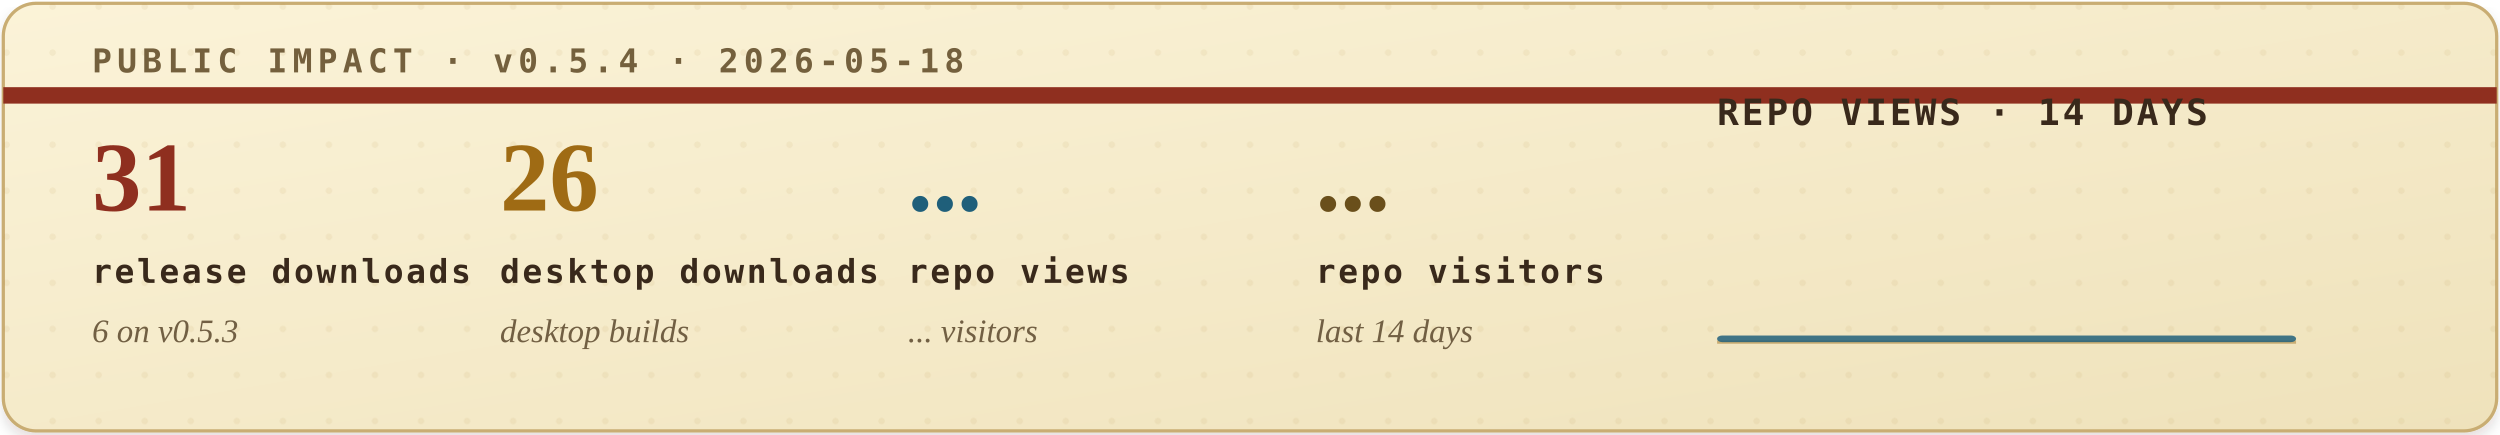
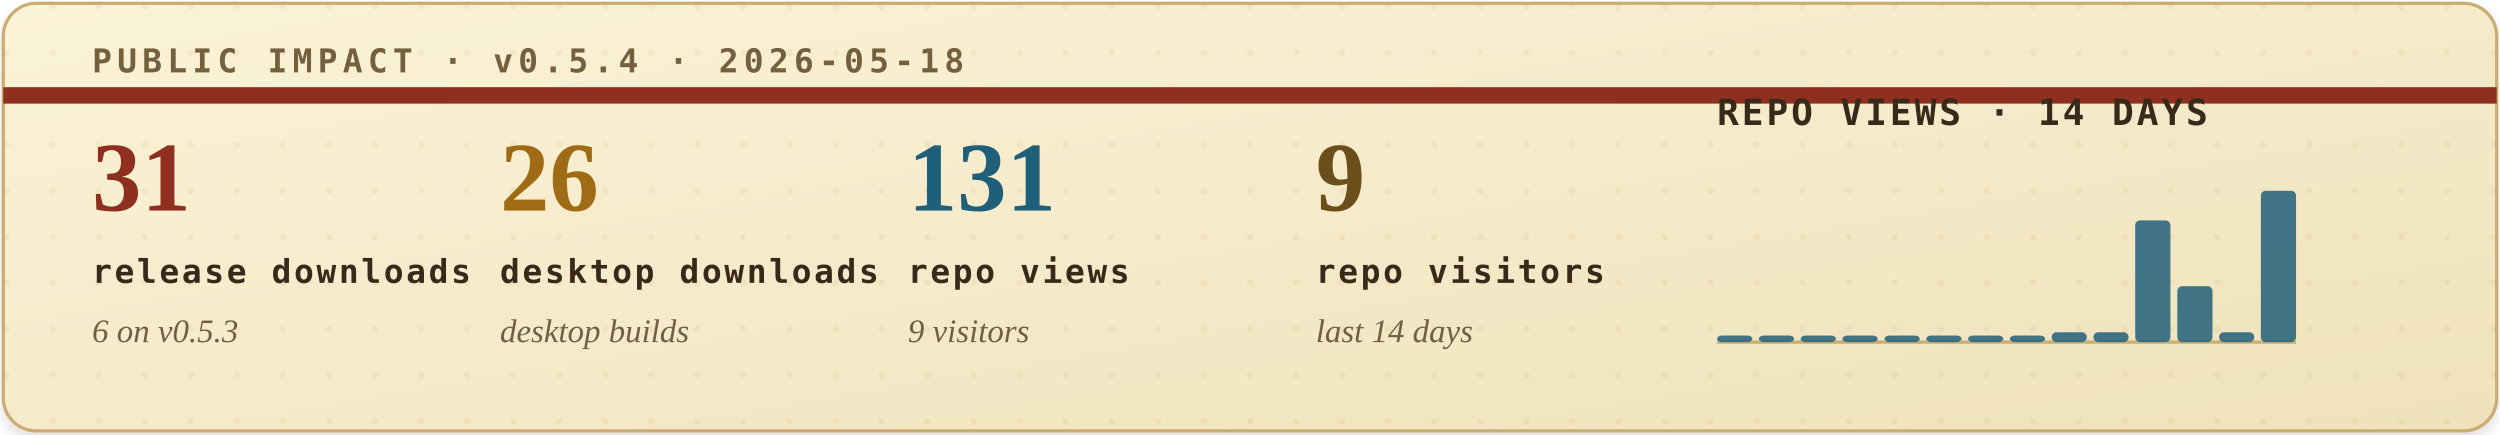
<svg xmlns="http://www.w3.org/2000/svg" width="760" height="132" viewBox="0 0 760 132" role="img" aria-labelledby="title desc">
  <defs>
    <filter id="soft-shadow" x="-4%" y="-12%" width="108%" height="130%">
      <feDropShadow dx="0" dy="2" stdDeviation="2" flood-color="#2b1c10" flood-opacity="0.14" />
    </filter>
    <linearGradient id="paper" x1="0" x2="1" y1="0" y2="1">
      <stop offset="0" stop-color="#fbf3d8" />
      <stop offset="1" stop-color="#efe2bb" />
    </linearGradient>
    <pattern id="dot-grid" width="14" height="14" patternUnits="userSpaceOnUse">
      <circle cx="2" cy="2" r="1" fill="#b08b43" opacity="0.22" />
    </pattern>
    <style>
      .eyebrow { font: 700 10px ui-monospace, SFMono-Regular, Menlo, Consolas, monospace; letter-spacing: .16em; }
      .metric-value { font: 700 30px Georgia, "Times New Roman", serif; }
      .metric-label { font: 700 10px ui-monospace, SFMono-Regular, Menlo, Consolas, monospace; letter-spacing: .08em; fill: #39291b; }
      .metric-sub { font: italic 10px Georgia, "Times New Roman", serif; fill: #715f43; }
      .chart-title { font: 700 11px ui-monospace, SFMono-Regular, Menlo, Consolas, monospace; letter-spacing: .08em; fill: #39291b; }
      .chart-note { font: italic 10px Georgia, "Times New Roman", serif; fill: #715f43; }
    </style>
  </defs>
  <rect x="1" y="1" width="758" height="130" rx="10" fill="url(#paper)" stroke="#c9ad73" filter="url(#soft-shadow)" />
  <rect x="1" y="1" width="758" height="130" rx="10" fill="url(#dot-grid)" opacity="0.42" />
  <path d="M1 29H759" stroke="#8f2f1f" stroke-width="5" />
  <text class="eyebrow" x="28" y="22" fill="#74603d">PUBLIC IMPACT · v0.5.4 · 2026-05-18</text>
  <g transform="translate(28, 64)">
    <text class="metric-value" x="0" y="0" fill="#8f2f1f">31</text>
    <text class="metric-label" x="0" y="22">release downloads</text>
    <text class="metric-sub" x="0" y="40">6 on v0.5.3</text>
  </g>
  <g transform="translate(152, 64)">
    <text class="metric-value" x="0" y="0" fill="#9f6b14">26</text>
    <text class="metric-label" x="0" y="22">desktop downloads</text>
    <text class="metric-sub" x="0" y="40">desktop builds</text>
  </g>
  <g transform="translate(276, 64)">
-     <text class="metric-value" x="0" y="0" fill="#1f5f7a">...</text>
+     <text class="metric-value" x="0" y="0" fill="#1f5f7a">131</text>
    <text class="metric-label" x="0" y="22">repo views</text>
-     <text class="metric-sub" x="0" y="40">... visitors</text>
+     <text class="metric-sub" x="0" y="40">9 visitors</text>
  </g>
  <g transform="translate(400, 64)">
-     <text class="metric-value" x="0" y="0" fill="#6a4f1b">...</text>
+     <text class="metric-value" x="0" y="0" fill="#6a4f1b">9</text>
    <text class="metric-label" x="0" y="22">repo visitors</text>
    <text class="metric-sub" x="0" y="40">last 14 days</text>
  </g>
  <g transform="translate(522, 38)">
    <text class="chart-title" x="0" y="0">REPO VIEWS · 14 DAYS</text>
    <line x1="0" y1="66" x2="176" y2="66" stroke="#c9ad73" stroke-width="1" />
    <g>
-       <rect x="0.0" y="64" width="176.0" height="2" rx="1.5" fill="#1f5f7a" opacity="0.84" />
+       <rect x="0.0" y="64" width="10.7" height="2" rx="1.5" fill="#1f5f7a" opacity="0.84" />
+       <rect x="12.7" y="64" width="10.7" height="2" rx="1.5" fill="#1f5f7a" opacity="0.84" />
+       <rect x="25.4" y="64" width="10.7" height="2" rx="1.5" fill="#1f5f7a" opacity="0.84" />
+       <rect x="38.1" y="64" width="10.7" height="2" rx="1.5" fill="#1f5f7a" opacity="0.84" />
+       <rect x="50.9" y="64" width="10.7" height="2" rx="1.5" fill="#1f5f7a" opacity="0.84" />
+       <rect x="63.6" y="64" width="10.7" height="2" rx="1.5" fill="#1f5f7a" opacity="0.84" />
+       <rect x="76.3" y="64" width="10.7" height="2" rx="1.5" fill="#1f5f7a" opacity="0.84" />
+       <rect x="89.0" y="64" width="10.7" height="2" rx="1.5" fill="#1f5f7a" opacity="0.84" />
+       <rect x="101.7" y="63" width="10.7" height="3" rx="1.5" fill="#1f5f7a" opacity="0.84" />
+       <rect x="114.4" y="63" width="10.7" height="3" rx="1.5" fill="#1f5f7a" opacity="0.84" />
+       <rect x="127.1" y="29" width="10.7" height="37" rx="1.5" fill="#1f5f7a" opacity="0.84" />
+       <rect x="139.9" y="49" width="10.7" height="17" rx="1.5" fill="#1f5f7a" opacity="0.84" />
+       <rect x="152.6" y="63" width="10.7" height="3" rx="1.5" fill="#1f5f7a" opacity="0.84" />
+       <rect x="165.3" y="20" width="10.7" height="46" rx="1.5" fill="#1f5f7a" opacity="0.84" />
    </g>
  </g>
</svg>
